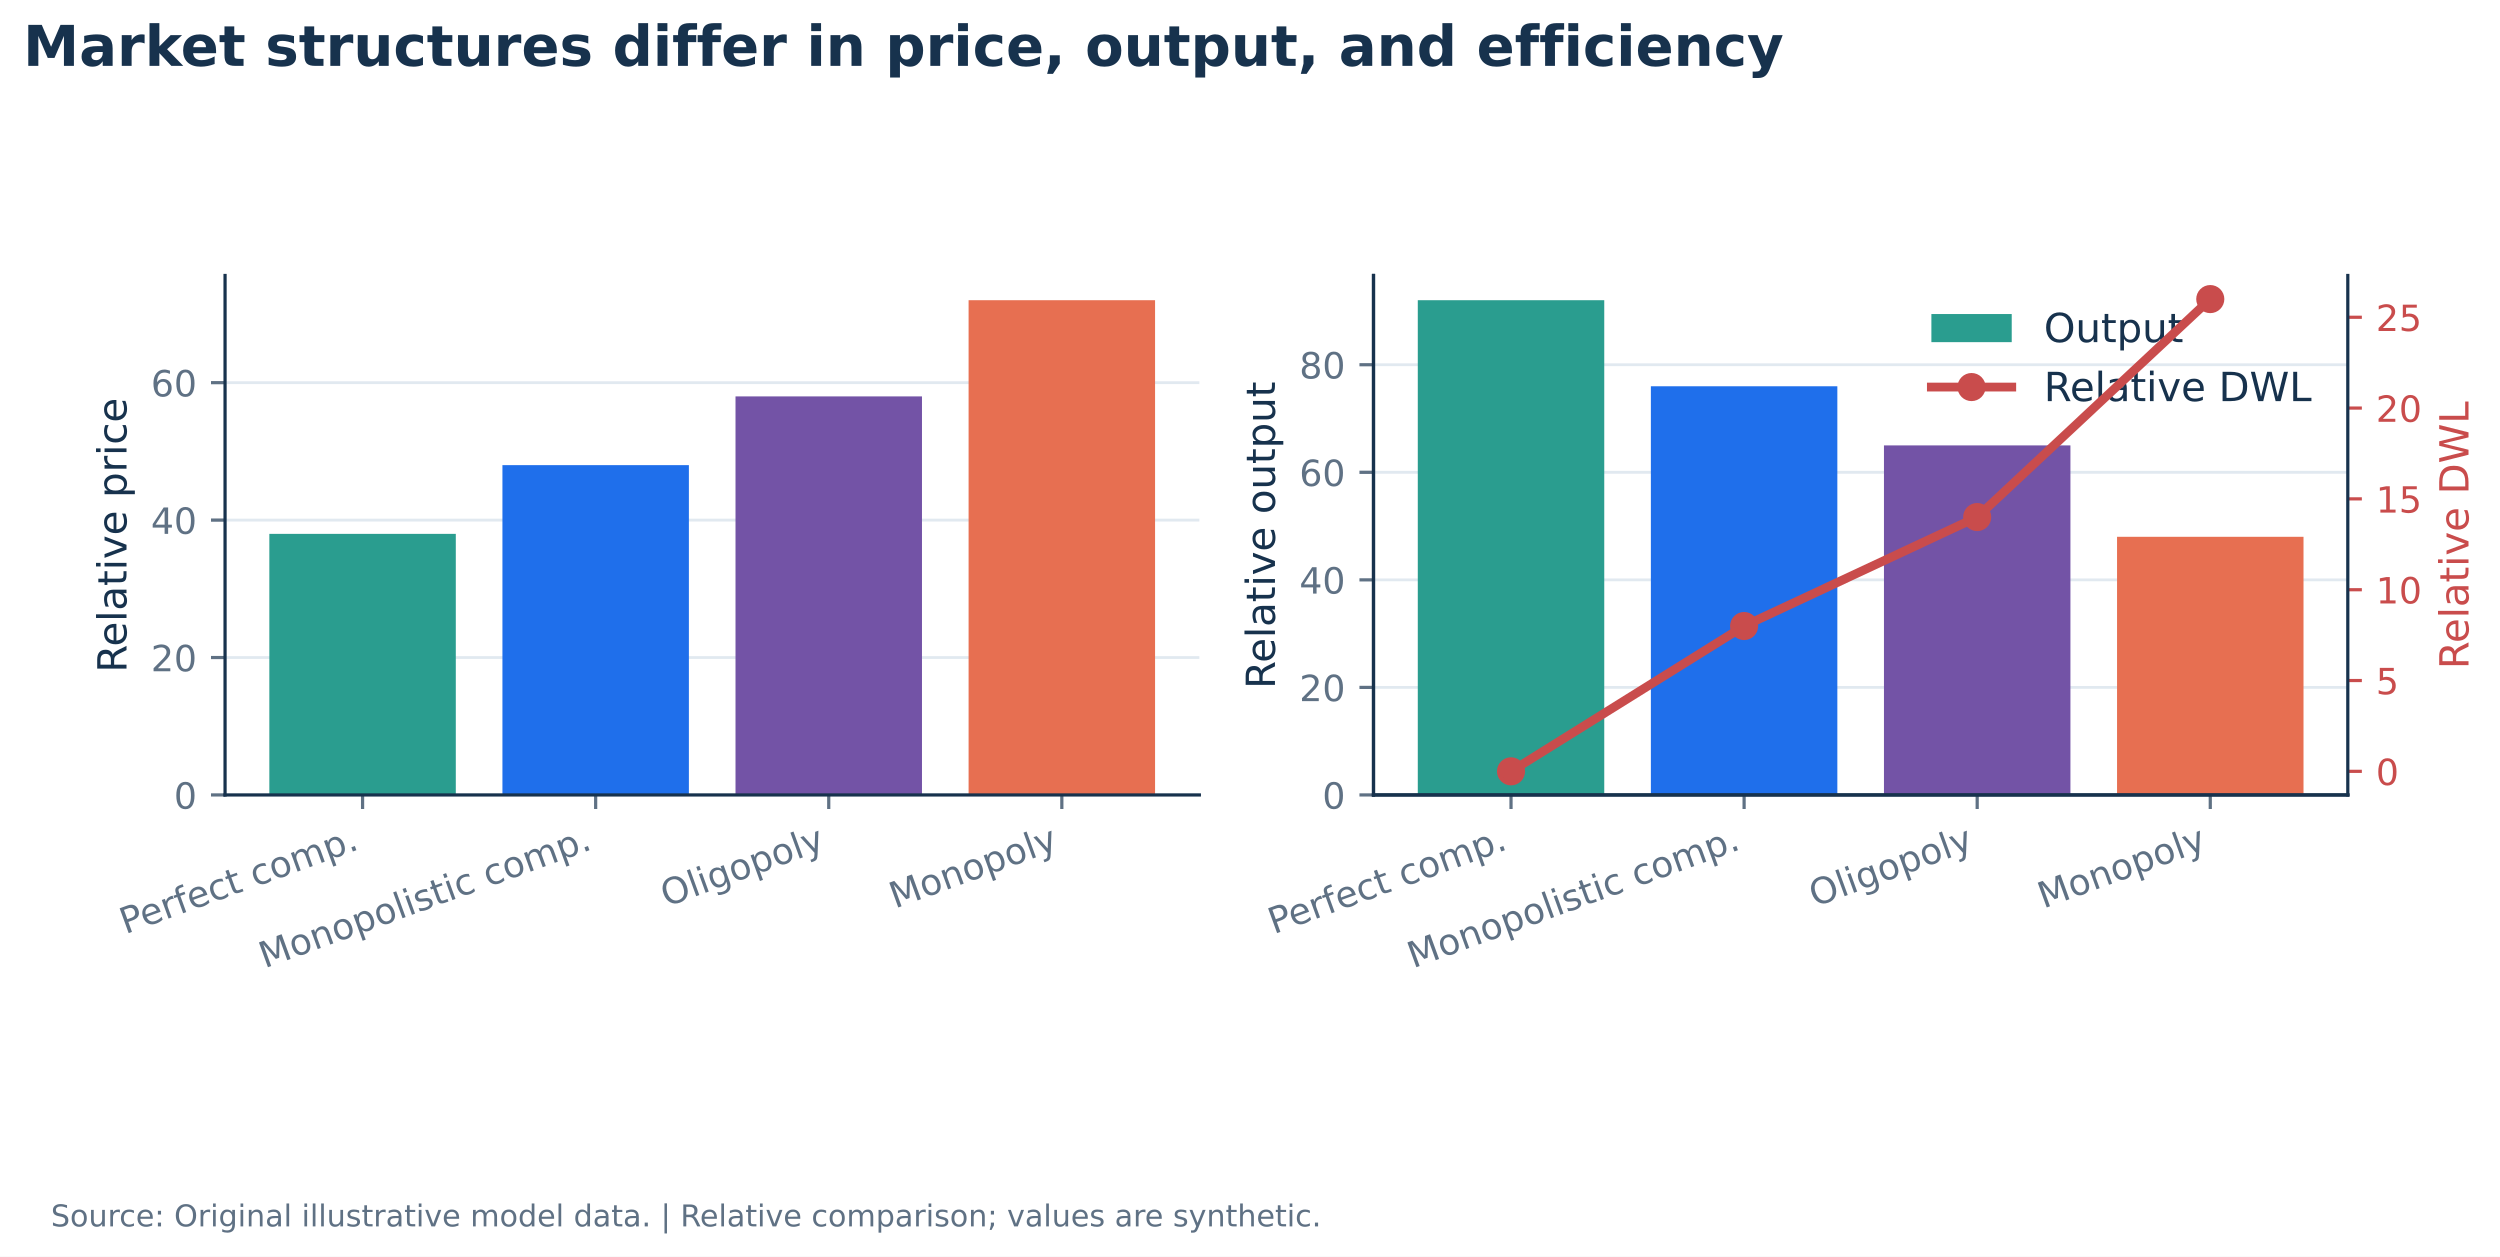
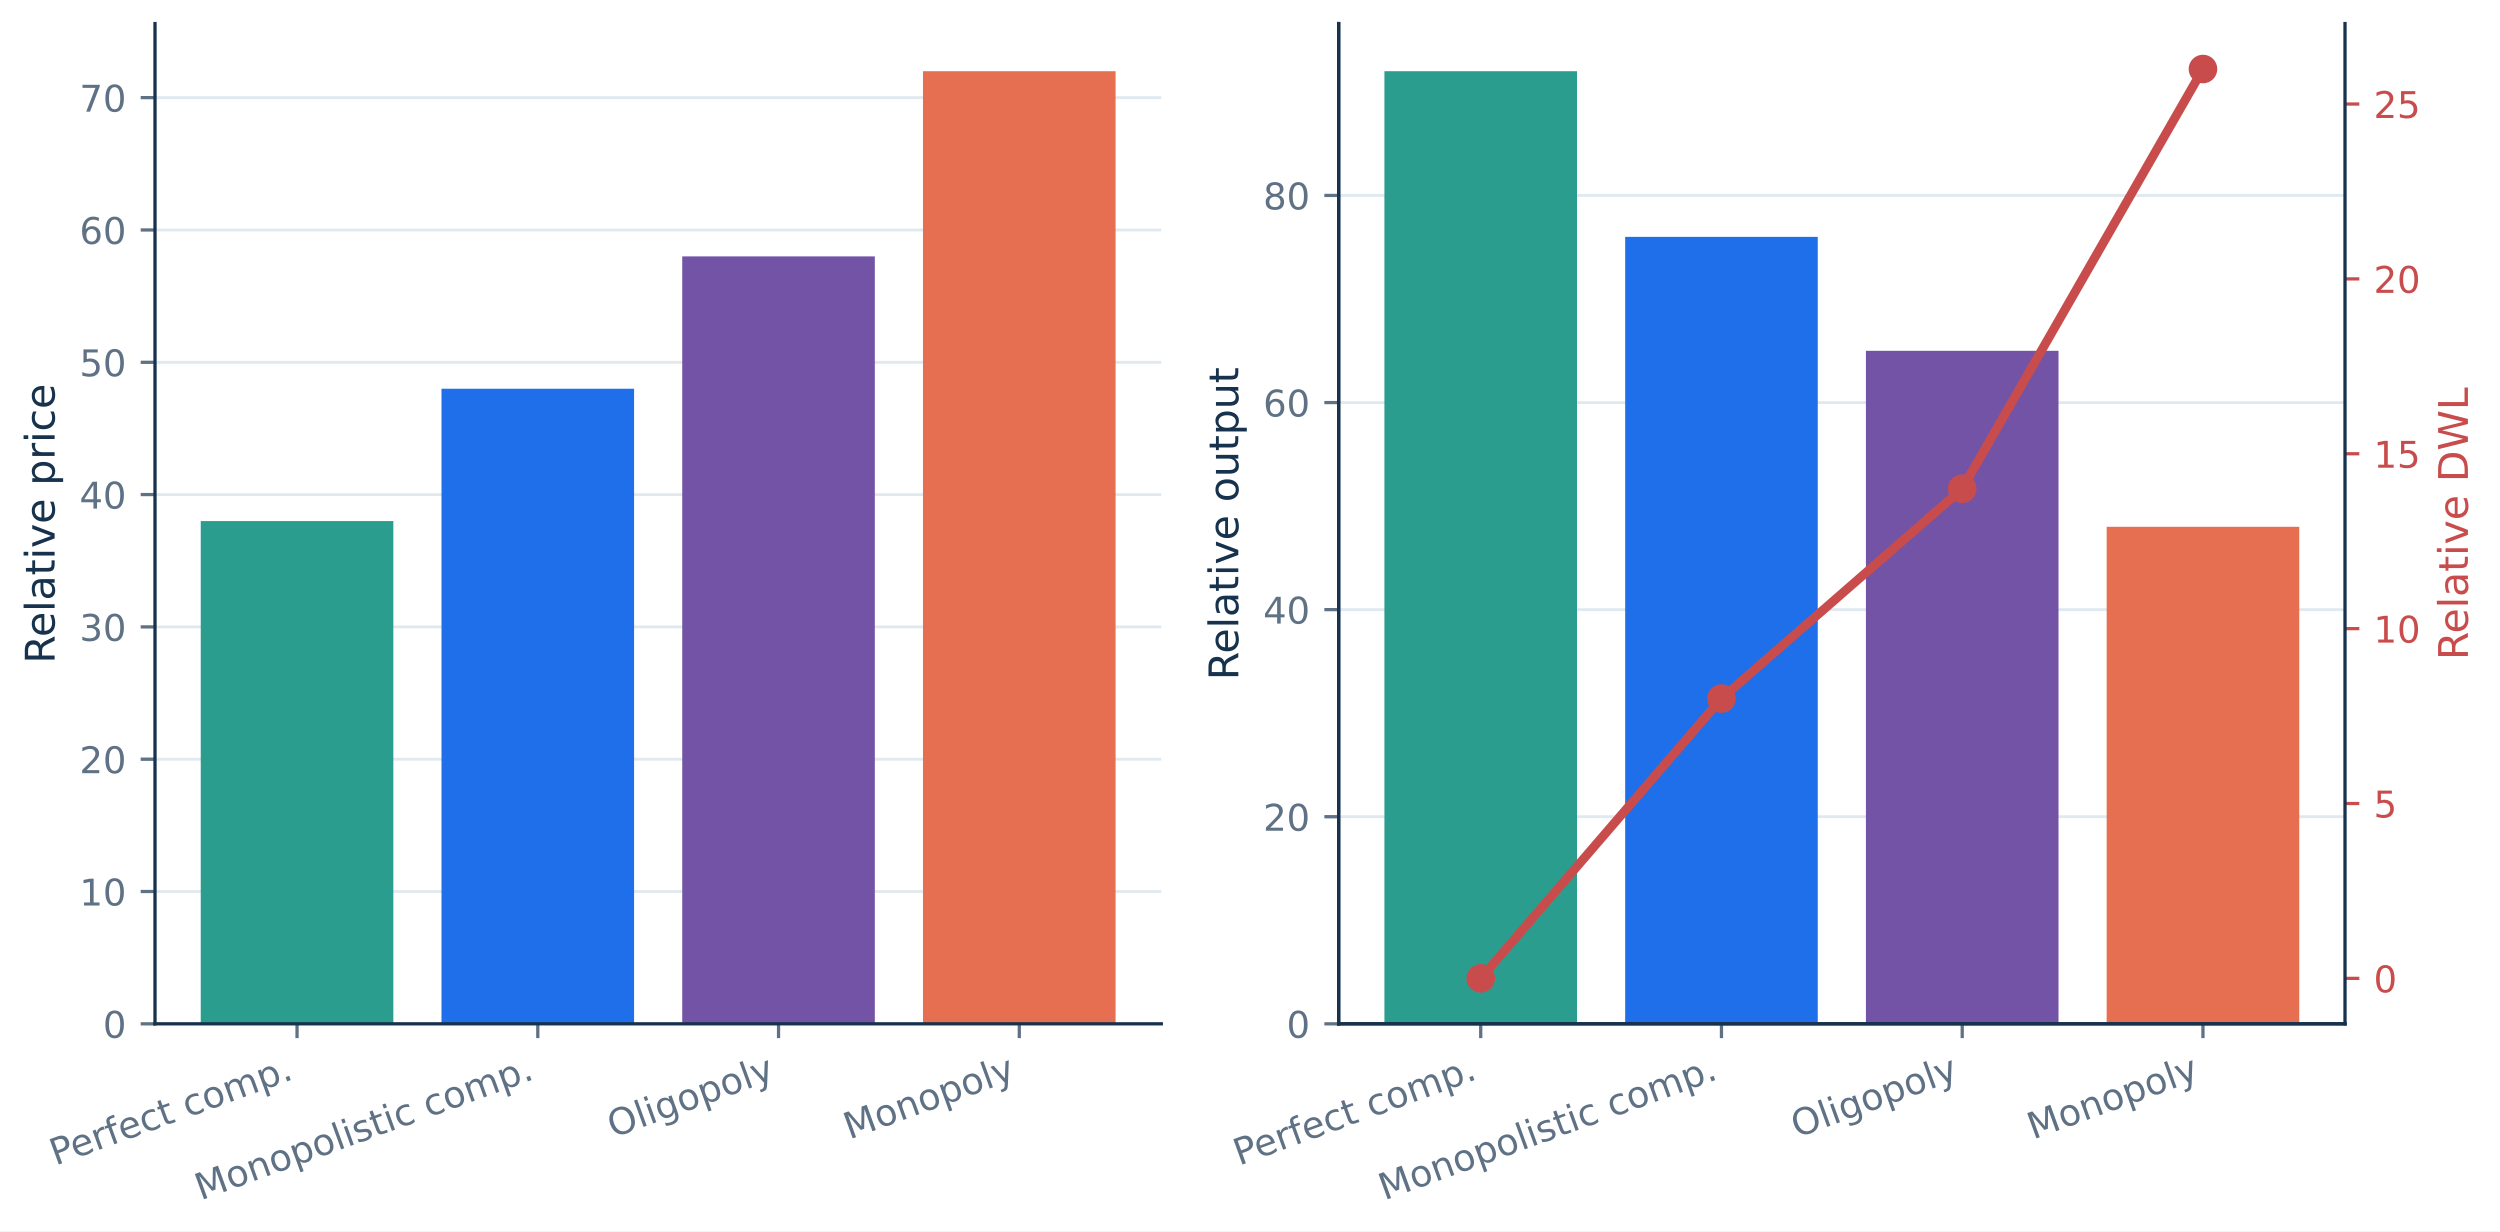
- <svg xmlns="http://www.w3.org/2000/svg" xmlns:xlink="http://www.w3.org/1999/xlink" width="622.376pt" height="312.84pt" viewBox="0 0 622.376 312.84" version="1.1">
+ <svg xmlns="http://www.w3.org/2000/svg" xmlns:xlink="http://www.w3.org/1999/xlink" width="611.151pt" height="300.994pt" viewBox="0 0 611.151 300.994" version="1.1">
  <defs>
    <style type="text/css">*{stroke-linejoin: round; stroke-linecap: butt}</style>
  </defs>
  <g id="figure_1">
    <g id="patch_1">
-       <path d="M 0 312.84 L 622.376 312.84 L 622.376 0 L 0 0 z " style="fill: #ffffff" />
+       <path d="M 0 300.994  L 611.151 300.994  L 611.151 0  L 0 0  z " style="fill: #ffffff" />
    </g>
    <g id="axes_1">
      <g id="patch_2">
-         <path d="M 56.027 197.904 L 298.579 197.904 L 298.579 68.58 L 56.027 68.58 z " style="fill: #ffffff" />
+         <path d="M 37.891 250.284  L 283.898 250.284  L 283.898 5.76  L 37.891 5.76  z " style="fill: #ffffff" />
      </g>
      <g id="matplotlib.axis_1">
        <g id="xtick_1">
          <g id="line2d_1">
            <defs>
-               <path id="m4a76c9dd70" d="M 0 0 L 0 3.5 " style="stroke: #5f7184; stroke-width: 0.8" />
+               <path id="mbf3c6f558d" d="M 0 0  L 0 3.5  " style="stroke: #5f7184; stroke-width: 0.8" />
            </defs>
            <g>
-               <use xlink:href="#m4a76c9dd70" x="90.263" y="197.904" style="fill: #5f7184; stroke: #5f7184; stroke-width: 0.8" />
+               <use xlink:href="#mbf3c6f558d" x="72.614" y="250.284" style="fill: #5f7184; stroke: #5f7184; stroke-width: 0.8" />
            </g>
          </g>
          <g id="text_1">
-             <text style="font-size: 9px; font-family: 'DejaVu Sans'; fill: #5f7184" transform="translate(31.19498 232.5963) rotate(-20)">Perfect comp.</text>
+             <text style="font-size: 9px; font-family: 'DejaVu Sans'; fill: #5f7184" transform="translate(13.54641 284.9763) rotate(-20)">Perfect comp.</text>
          </g>
        </g>
        <g id="xtick_2">
          <g id="line2d_2">
            <g>
-               <use xlink:href="#m4a76c9dd70" x="148.289" y="197.904" style="fill: #5f7184; stroke: #5f7184; stroke-width: 0.8" />
+               <use xlink:href="#mbf3c6f558d" x="131.468" y="250.284" style="fill: #5f7184; stroke: #5f7184; stroke-width: 0.8" />
            </g>
          </g>
          <g id="text_2">
-             <text style="font-size: 9px; font-family: 'DejaVu Sans'; fill: #5f7184" transform="translate(65.87176 241.095) rotate(-20)">Monopolistic comp.</text>
+             <text style="font-size: 9px; font-family: 'DejaVu Sans'; fill: #5f7184" transform="translate(49.04999 293.475) rotate(-20)">Monopolistic comp.</text>
          </g>
        </g>
        <g id="xtick_3">
          <g id="line2d_3">
            <g>
-               <use xlink:href="#m4a76c9dd70" x="206.316" y="197.904" style="fill: #5f7184; stroke: #5f7184; stroke-width: 0.8" />
+               <use xlink:href="#mbf3c6f558d" x="190.321" y="250.284" style="fill: #5f7184; stroke: #5f7184; stroke-width: 0.8" />
            </g>
          </g>
          <g id="text_3">
-             <text style="font-size: 9px; font-family: 'DejaVu Sans'; fill: #5f7184" transform="translate(165.8767 225.8162) rotate(-20)">Oligopoly</text>
+             <text style="font-size: 9px; font-family: 'DejaVu Sans'; fill: #5f7184" transform="translate(149.8817 278.1962) rotate(-20)">Oligopoly</text>
          </g>
        </g>
        <g id="xtick_4">
          <g id="line2d_4">
            <g>
-               <use xlink:href="#m4a76c9dd70" x="264.343" y="197.904" style="fill: #5f7184; stroke: #5f7184; stroke-width: 0.8" />
+               <use xlink:href="#mbf3c6f558d" x="249.175" y="250.284" style="fill: #5f7184; stroke: #5f7184; stroke-width: 0.8" />
            </g>
          </g>
          <g id="text_4">
-             <text style="font-size: 9px; font-family: 'DejaVu Sans'; fill: #5f7184" transform="translate(222.7973 226.2187) rotate(-20)">Monopoly</text>
+             <text style="font-size: 9px; font-family: 'DejaVu Sans'; fill: #5f7184" transform="translate(207.6292 278.5987) rotate(-20)">Monopoly</text>
          </g>
        </g>
      </g>
      <g id="matplotlib.axis_2">
        <g id="ytick_1">
          <g id="line2d_5">
-             <path d="M 56.027 197.904 L 298.579 197.904 " clip-path="url(#pce22ccbecb)" style="fill: none; stroke: #d9e3ec; stroke-opacity: 0.8; stroke-width: 0.7; stroke-linecap: square" />
+             <path d="M 37.891 250.284  L 283.898 250.284  " clip-path="url(#p025a5b84dc)" style="fill: none; stroke: #d9e3ec; stroke-opacity: 0.8; stroke-width: 0.7; stroke-linecap: square" />
          </g>
          <g id="line2d_6">
            <defs>
-               <path id="m95d025d83b" d="M 0 0 L -3.5 0 " style="stroke: #5f7184; stroke-width: 0.8" />
+               <path id="m57b9b42764" d="M 0 0  L -3.5 0  " style="stroke: #5f7184; stroke-width: 0.8" />
            </defs>
            <g>
-               <use xlink:href="#m95d025d83b" x="56.027" y="197.904" style="fill: #5f7184; stroke: #5f7184; stroke-width: 0.8" />
+               <use xlink:href="#m57b9b42764" x="37.891" y="250.284" style="fill: #5f7184; stroke: #5f7184; stroke-width: 0.8" />
            </g>
          </g>
          <g id="text_5">
-             <text style="font-size: 9px; font-family: 'DejaVu Sans'; text-anchor: end; fill: #5f7184" x="49.027" y="201.324" transform="rotate(-0 49.027 201.3236)">0</text>
+             <text style="font-size: 9px; font-family: 'DejaVu Sans'; text-anchor: end; fill: #5f7184" x="30.891" y="253.704" transform="rotate(-0 30.89062 253.7036)">0</text>
          </g>
        </g>
        <g id="ytick_2">
          <g id="line2d_7">
-             <path d="M 56.027 163.691 L 298.579 163.691 " clip-path="url(#pce22ccbecb)" style="fill: none; stroke: #d9e3ec; stroke-opacity: 0.8; stroke-width: 0.7; stroke-linecap: square" />
+             <path d="M 37.891 217.94  L 283.898 217.94  " clip-path="url(#p025a5b84dc)" style="fill: none; stroke: #d9e3ec; stroke-opacity: 0.8; stroke-width: 0.7; stroke-linecap: square" />
          </g>
          <g id="line2d_8">
            <g>
-               <use xlink:href="#m95d025d83b" x="56.027" y="163.691" style="fill: #5f7184; stroke: #5f7184; stroke-width: 0.8" />
+               <use xlink:href="#m57b9b42764" x="37.891" y="217.94" style="fill: #5f7184; stroke: #5f7184; stroke-width: 0.8" />
            </g>
          </g>
          <g id="text_6">
-             <text style="font-size: 9px; font-family: 'DejaVu Sans'; text-anchor: end; fill: #5f7184" x="49.027" y="167.111" transform="rotate(-0 49.027 167.1108)">20</text>
+             <text style="font-size: 9px; font-family: 'DejaVu Sans'; text-anchor: end; fill: #5f7184" x="30.891" y="221.359" transform="rotate(-0 30.89062 221.3591)">10</text>
          </g>
        </g>
        <g id="ytick_3">
          <g id="line2d_9">
-             <path d="M 56.027 129.479 L 298.579 129.479 " clip-path="url(#pce22ccbecb)" style="fill: none; stroke: #d9e3ec; stroke-opacity: 0.8; stroke-width: 0.7; stroke-linecap: square" />
+             <path d="M 37.891 185.595  L 283.898 185.595  " clip-path="url(#p025a5b84dc)" style="fill: none; stroke: #d9e3ec; stroke-opacity: 0.8; stroke-width: 0.7; stroke-linecap: square" />
          </g>
          <g id="line2d_10">
            <g>
-               <use xlink:href="#m95d025d83b" x="56.027" y="129.479" style="fill: #5f7184; stroke: #5f7184; stroke-width: 0.8" />
+               <use xlink:href="#m57b9b42764" x="37.891" y="185.595" style="fill: #5f7184; stroke: #5f7184; stroke-width: 0.8" />
            </g>
          </g>
          <g id="text_7">
-             <text style="font-size: 9px; font-family: 'DejaVu Sans'; text-anchor: end; fill: #5f7184" x="49.027" y="132.898" transform="rotate(-0 49.027 132.898)">40</text>
+             <text style="font-size: 9px; font-family: 'DejaVu Sans'; text-anchor: end; fill: #5f7184" x="30.891" y="189.015" transform="rotate(-0 30.89062 189.0146)">20</text>
          </g>
        </g>
        <g id="ytick_4">
          <g id="line2d_11">
-             <path d="M 56.027 95.266 L 298.579 95.266 " clip-path="url(#pce22ccbecb)" style="fill: none; stroke: #d9e3ec; stroke-opacity: 0.8; stroke-width: 0.7; stroke-linecap: square" />
+             <path d="M 37.891 153.251  L 283.898 153.251  " clip-path="url(#p025a5b84dc)" style="fill: none; stroke: #d9e3ec; stroke-opacity: 0.8; stroke-width: 0.7; stroke-linecap: square" />
          </g>
          <g id="line2d_12">
            <g>
-               <use xlink:href="#m95d025d83b" x="56.027" y="95.266" style="fill: #5f7184; stroke: #5f7184; stroke-width: 0.8" />
+               <use xlink:href="#m57b9b42764" x="37.891" y="153.251" style="fill: #5f7184; stroke: #5f7184; stroke-width: 0.8" />
            </g>
          </g>
          <g id="text_8">
-             <text style="font-size: 9px; font-family: 'DejaVu Sans'; text-anchor: end; fill: #5f7184" x="49.027" y="98.685" transform="rotate(-0 49.027 98.68525)">60</text>
-           </g>
-         </g>
-         <g id="text_9">
-           <text style="font-size: 10px; font-family: 'DejaVu Sans'; text-anchor: middle; fill: #17324d" x="31.495" y="133.242" transform="rotate(-90 31.49481 133.2421)">Relative price</text>
+             <text style="font-size: 9px; font-family: 'DejaVu Sans'; text-anchor: end; fill: #5f7184" x="30.891" y="156.67" transform="rotate(-0 30.89062 156.6701)">30</text>
+           </g>
+         </g>
+         <g id="ytick_5">
+           <g id="line2d_13">
+             <path d="M 37.891 120.906  L 283.898 120.906  " clip-path="url(#p025a5b84dc)" style="fill: none; stroke: #d9e3ec; stroke-opacity: 0.8; stroke-width: 0.7; stroke-linecap: square" />
+           </g>
+           <g id="line2d_14">
+             <g>
+               <use xlink:href="#m57b9b42764" x="37.891" y="120.906" style="fill: #5f7184; stroke: #5f7184; stroke-width: 0.8" />
+             </g>
+           </g>
+           <g id="text_9">
+             <text style="font-size: 9px; font-family: 'DejaVu Sans'; text-anchor: end; fill: #5f7184" x="30.891" y="124.326" transform="rotate(-0 30.89062 124.3256)">40</text>
+           </g>
+         </g>
+         <g id="ytick_6">
+           <g id="line2d_15">
+             <path d="M 37.891 88.562  L 283.898 88.562  " clip-path="url(#p025a5b84dc)" style="fill: none; stroke: #d9e3ec; stroke-opacity: 0.8; stroke-width: 0.7; stroke-linecap: square" />
+           </g>
+           <g id="line2d_16">
+             <g>
+               <use xlink:href="#m57b9b42764" x="37.891" y="88.562" style="fill: #5f7184; stroke: #5f7184; stroke-width: 0.8" />
+             </g>
+           </g>
+           <g id="text_10">
+             <text style="font-size: 9px; font-family: 'DejaVu Sans'; text-anchor: end; fill: #5f7184" x="30.891" y="91.981" transform="rotate(-0 30.89062 91.98116)">50</text>
+           </g>
+         </g>
+         <g id="ytick_7">
+           <g id="line2d_17">
+             <path d="M 37.891 56.217  L 283.898 56.217  " clip-path="url(#p025a5b84dc)" style="fill: none; stroke: #d9e3ec; stroke-opacity: 0.8; stroke-width: 0.7; stroke-linecap: square" />
+           </g>
+           <g id="line2d_18">
+             <g>
+               <use xlink:href="#m57b9b42764" x="37.891" y="56.217" style="fill: #5f7184; stroke: #5f7184; stroke-width: 0.8" />
+             </g>
+           </g>
+           <g id="text_11">
+             <text style="font-size: 9px; font-family: 'DejaVu Sans'; text-anchor: end; fill: #5f7184" x="30.891" y="59.637" transform="rotate(-0 30.89062 59.63668)">60</text>
+           </g>
+         </g>
+         <g id="ytick_8">
+           <g id="line2d_19">
+             <path d="M 37.891 23.873  L 283.898 23.873  " clip-path="url(#p025a5b84dc)" style="fill: none; stroke: #d9e3ec; stroke-opacity: 0.8; stroke-width: 0.7; stroke-linecap: square" />
+           </g>
+           <g id="line2d_20">
+             <g>
+               <use xlink:href="#m57b9b42764" x="37.891" y="23.873" style="fill: #5f7184; stroke: #5f7184; stroke-width: 0.8" />
+             </g>
+           </g>
+           <g id="text_12">
+             <text style="font-size: 9px; font-family: 'DejaVu Sans'; text-anchor: end; fill: #5f7184" x="30.891" y="27.292" transform="rotate(-0 30.89062 27.2922)">70</text>
+           </g>
+         </g>
+         <g id="text_13">
+           <text style="font-size: 10px; font-family: 'DejaVu Sans'; text-anchor: middle; fill: #17324d" x="13.358" y="128.022" transform="rotate(-90 13.35844 128.0221)">Relative price</text>
        </g>
      </g>
      <g id="patch_3">
-         <path d="M 67.052 197.904 L 113.473 197.904 L 113.473 132.9 L 67.052 132.9 z " clip-path="url(#pce22ccbecb)" style="fill: #2a9d8f" />
+         <path d="M 49.073 250.284  L 96.156 250.284  L 96.156 127.375  L 49.073 127.375  z " clip-path="url(#p025a5b84dc)" style="fill: #2a9d8f" />
      </g>
      <g id="patch_4">
-         <path d="M 125.079 197.904 L 171.5 197.904 L 171.5 115.794 L 125.079 115.794 z " clip-path="url(#pce22ccbecb)" style="fill: #1f6feb" />
+         <path d="M 107.926 250.284  L 155.009 250.284  L 155.009 95.031  L 107.926 95.031  z " clip-path="url(#p025a5b84dc)" style="fill: #1f6feb" />
      </g>
      <g id="patch_5">
-         <path d="M 183.105 197.904 L 229.527 197.904 L 229.527 98.687 L 183.105 98.687 z " clip-path="url(#pce22ccbecb)" style="fill: #7353a6" />
+         <path d="M 166.78 250.284  L 213.862 250.284  L 213.862 62.686  L 166.78 62.686  z " clip-path="url(#p025a5b84dc)" style="fill: #7353a6" />
      </g>
      <g id="patch_6">
-         <path d="M 241.132 197.904 L 287.553 197.904 L 287.553 74.738 L 241.132 74.738 z " clip-path="url(#pce22ccbecb)" style="fill: #e76f51" />
+         <path d="M 225.633 250.284  L 272.716 250.284  L 272.716 17.404  L 225.633 17.404  z " clip-path="url(#p025a5b84dc)" style="fill: #e76f51" />
      </g>
      <g id="patch_7">
-         <path d="M 56.027 197.904 L 56.027 68.58 " style="fill: none; stroke: #17324d; stroke-width: 0.8; stroke-linejoin: miter; stroke-linecap: square" />
+         <path d="M 37.891 250.284  L 37.891 5.76  " style="fill: none; stroke: #17324d; stroke-width: 0.8; stroke-linejoin: miter; stroke-linecap: square" />
      </g>
      <g id="patch_8">
-         <path d="M 56.027 197.904 L 298.579 197.904 " style="fill: none; stroke: #17324d; stroke-width: 0.8; stroke-linejoin: miter; stroke-linecap: square" />
+         <path d="M 37.891 250.284  L 283.898 250.284  " style="fill: none; stroke: #17324d; stroke-width: 0.8; stroke-linejoin: miter; stroke-linecap: square" />
      </g>
    </g>
    <g id="axes_2">
      <g id="patch_9">
-         <path d="M 341.933 197.904 L 584.485 197.904 L 584.485 68.58 L 341.933 68.58 z " style="fill: #ffffff" />
+         <path d="M 327.253 250.284  L 573.261 250.284  L 573.261 5.76  L 327.253 5.76  z " style="fill: #ffffff" />
      </g>
      <g id="matplotlib.axis_3">
        <g id="xtick_5">
-           <g id="line2d_13">
-             <g>
-               <use xlink:href="#m4a76c9dd70" x="376.169" y="197.904" style="fill: #5f7184; stroke: #5f7184; stroke-width: 0.8" />
-             </g>
-           </g>
-           <g id="text_10">
-             <text style="font-size: 9px; font-family: 'DejaVu Sans'; fill: #5f7184" transform="translate(317.1015 232.5963) rotate(-20)">Perfect comp.</text>
+           <g id="line2d_21">
+             <g>
+               <use xlink:href="#mbf3c6f558d" x="361.977" y="250.284" style="fill: #5f7184; stroke: #5f7184; stroke-width: 0.8" />
+             </g>
+           </g>
+           <g id="text_14">
+             <text style="font-size: 9px; font-family: 'DejaVu Sans'; fill: #5f7184" transform="translate(302.9089 284.9763) rotate(-20)">Perfect comp.</text>
          </g>
        </g>
        <g id="xtick_6">
-           <g id="line2d_14">
-             <g>
-               <use xlink:href="#m4a76c9dd70" x="434.196" y="197.904" style="fill: #5f7184; stroke: #5f7184; stroke-width: 0.8" />
-             </g>
-           </g>
-           <g id="text_11">
-             <text style="font-size: 9px; font-family: 'DejaVu Sans'; fill: #5f7184" transform="translate(351.7783 241.095) rotate(-20)">Monopolistic comp.</text>
+           <g id="line2d_22">
+             <g>
+               <use xlink:href="#mbf3c6f558d" x="420.83" y="250.284" style="fill: #5f7184; stroke: #5f7184; stroke-width: 0.8" />
+             </g>
+           </g>
+           <g id="text_15">
+             <text style="font-size: 9px; font-family: 'DejaVu Sans'; fill: #5f7184" transform="translate(338.4125 293.475) rotate(-20)">Monopolistic comp.</text>
          </g>
        </g>
        <g id="xtick_7">
-           <g id="line2d_15">
-             <g>
-               <use xlink:href="#m4a76c9dd70" x="492.223" y="197.904" style="fill: #5f7184; stroke: #5f7184; stroke-width: 0.8" />
-             </g>
-           </g>
-           <g id="text_12">
-             <text style="font-size: 9px; font-family: 'DejaVu Sans'; fill: #5f7184" transform="translate(451.7832 225.8162) rotate(-20)">Oligopoly</text>
+           <g id="line2d_23">
+             <g>
+               <use xlink:href="#mbf3c6f558d" x="479.684" y="250.284" style="fill: #5f7184; stroke: #5f7184; stroke-width: 0.8" />
+             </g>
+           </g>
+           <g id="text_16">
+             <text style="font-size: 9px; font-family: 'DejaVu Sans'; fill: #5f7184" transform="translate(439.2442 278.1962) rotate(-20)">Oligopoly</text>
          </g>
        </g>
        <g id="xtick_8">
-           <g id="line2d_16">
-             <g>
-               <use xlink:href="#m4a76c9dd70" x="550.249" y="197.904" style="fill: #5f7184; stroke: #5f7184; stroke-width: 0.8" />
-             </g>
-           </g>
-           <g id="text_13">
-             <text style="font-size: 9px; font-family: 'DejaVu Sans'; fill: #5f7184" transform="translate(508.7038 226.2187) rotate(-20)">Monopoly</text>
+           <g id="line2d_24">
+             <g>
+               <use xlink:href="#mbf3c6f558d" x="538.537" y="250.284" style="fill: #5f7184; stroke: #5f7184; stroke-width: 0.8" />
+             </g>
+           </g>
+           <g id="text_17">
+             <text style="font-size: 9px; font-family: 'DejaVu Sans'; fill: #5f7184" transform="translate(496.9917 278.5987) rotate(-20)">Monopoly</text>
          </g>
        </g>
      </g>
      <g id="matplotlib.axis_4">
-         <g id="ytick_5">
-           <g id="line2d_17">
-             <path d="M 341.933 197.904 L 584.485 197.904 " clip-path="url(#p425c6338fa)" style="fill: none; stroke: #d9e3ec; stroke-opacity: 0.8; stroke-width: 0.7; stroke-linecap: square" />
-           </g>
-           <g id="line2d_18">
-             <g>
-               <use xlink:href="#m95d025d83b" x="341.933" y="197.904" style="fill: #5f7184; stroke: #5f7184; stroke-width: 0.8" />
-             </g>
-           </g>
-           <g id="text_14">
-             <text style="font-size: 9px; font-family: 'DejaVu Sans'; text-anchor: end; fill: #5f7184" x="334.933" y="201.324" transform="rotate(-0 334.9335 201.3236)">0</text>
-           </g>
-         </g>
-         <g id="ytick_6">
-           <g id="line2d_19">
-             <path d="M 341.933 171.129 L 584.485 171.129 " clip-path="url(#p425c6338fa)" style="fill: none; stroke: #d9e3ec; stroke-opacity: 0.8; stroke-width: 0.7; stroke-linecap: square" />
-           </g>
-           <g id="line2d_20">
-             <g>
-               <use xlink:href="#m95d025d83b" x="341.933" y="171.129" style="fill: #5f7184; stroke: #5f7184; stroke-width: 0.8" />
-             </g>
-           </g>
-           <g id="text_15">
-             <text style="font-size: 9px; font-family: 'DejaVu Sans'; text-anchor: end; fill: #5f7184" x="334.933" y="174.548" transform="rotate(-0 334.9335 174.5483)">20</text>
-           </g>
-         </g>
-         <g id="ytick_7">
-           <g id="line2d_21">
-             <path d="M 341.933 144.354 L 584.485 144.354 " clip-path="url(#p425c6338fa)" style="fill: none; stroke: #d9e3ec; stroke-opacity: 0.8; stroke-width: 0.7; stroke-linecap: square" />
-           </g>
-           <g id="line2d_22">
-             <g>
-               <use xlink:href="#m95d025d83b" x="341.933" y="144.354" style="fill: #5f7184; stroke: #5f7184; stroke-width: 0.8" />
-             </g>
-           </g>
-           <g id="text_16">
-             <text style="font-size: 9px; font-family: 'DejaVu Sans'; text-anchor: end; fill: #5f7184" x="334.933" y="147.773" transform="rotate(-0 334.9335 147.7731)">40</text>
-           </g>
-         </g>
-         <g id="ytick_8">
-           <g id="line2d_23">
-             <path d="M 341.933 117.579 L 584.485 117.579 " clip-path="url(#p425c6338fa)" style="fill: none; stroke: #d9e3ec; stroke-opacity: 0.8; stroke-width: 0.7; stroke-linecap: square" />
-           </g>
-           <g id="line2d_24">
-             <g>
-               <use xlink:href="#m95d025d83b" x="341.933" y="117.579" style="fill: #5f7184; stroke: #5f7184; stroke-width: 0.8" />
-             </g>
-           </g>
-           <g id="text_17">
-             <text style="font-size: 9px; font-family: 'DejaVu Sans'; text-anchor: end; fill: #5f7184" x="334.933" y="120.998" transform="rotate(-0 334.9335 120.9979)">60</text>
-           </g>
-         </g>
        <g id="ytick_9">
          <g id="line2d_25">
-             <path d="M 341.933 90.803 L 584.485 90.803 " clip-path="url(#p425c6338fa)" style="fill: none; stroke: #d9e3ec; stroke-opacity: 0.8; stroke-width: 0.7; stroke-linecap: square" />
+             <path d="M 327.253 250.284  L 573.261 250.284  " clip-path="url(#p9c9949c5f4)" style="fill: none; stroke: #d9e3ec; stroke-opacity: 0.8; stroke-width: 0.7; stroke-linecap: square" />
          </g>
          <g id="line2d_26">
            <g>
-               <use xlink:href="#m95d025d83b" x="341.933" y="90.803" style="fill: #5f7184; stroke: #5f7184; stroke-width: 0.8" />
+               <use xlink:href="#m57b9b42764" x="327.253" y="250.284" style="fill: #5f7184; stroke: #5f7184; stroke-width: 0.8" />
            </g>
          </g>
          <g id="text_18">
-             <text style="font-size: 9px; font-family: 'DejaVu Sans'; text-anchor: end; fill: #5f7184" x="334.933" y="94.223" transform="rotate(-0 334.9335 94.22272)">80</text>
-           </g>
-         </g>
-         <g id="text_19">
-           <text style="font-size: 10px; font-family: 'DejaVu Sans'; text-anchor: middle; fill: #17324d" x="317.401" y="133.242" transform="rotate(-90 317.4013 133.2421)">Relative output</text>
+             <text style="font-size: 9px; font-family: 'DejaVu Sans'; text-anchor: end; fill: #5f7184" x="320.253" y="253.704" transform="rotate(-0 320.2531 253.7036)">0</text>
+           </g>
+         </g>
+         <g id="ytick_10">
+           <g id="line2d_27">
+             <path d="M 327.253 199.658  L 573.261 199.658  " clip-path="url(#p9c9949c5f4)" style="fill: none; stroke: #d9e3ec; stroke-opacity: 0.8; stroke-width: 0.7; stroke-linecap: square" />
+           </g>
+           <g id="line2d_28">
+             <g>
+               <use xlink:href="#m57b9b42764" x="327.253" y="199.658" style="fill: #5f7184; stroke: #5f7184; stroke-width: 0.8" />
+             </g>
+           </g>
+           <g id="text_19">
+             <text style="font-size: 9px; font-family: 'DejaVu Sans'; text-anchor: end; fill: #5f7184" x="320.253" y="203.077" transform="rotate(-0 320.2531 203.0774)">20</text>
+           </g>
+         </g>
+         <g id="ytick_11">
+           <g id="line2d_29">
+             <path d="M 327.253 149.032  L 573.261 149.032  " clip-path="url(#p9c9949c5f4)" style="fill: none; stroke: #d9e3ec; stroke-opacity: 0.8; stroke-width: 0.7; stroke-linecap: square" />
+           </g>
+           <g id="line2d_30">
+             <g>
+               <use xlink:href="#m57b9b42764" x="327.253" y="149.032" style="fill: #5f7184; stroke: #5f7184; stroke-width: 0.8" />
+             </g>
+           </g>
+           <g id="text_20">
+             <text style="font-size: 9px; font-family: 'DejaVu Sans'; text-anchor: end; fill: #5f7184" x="320.253" y="152.451" transform="rotate(-0 320.2531 152.4513)">40</text>
+           </g>
+         </g>
+         <g id="ytick_12">
+           <g id="line2d_31">
+             <path d="M 327.253 98.406  L 573.261 98.406  " clip-path="url(#p9c9949c5f4)" style="fill: none; stroke: #d9e3ec; stroke-opacity: 0.8; stroke-width: 0.7; stroke-linecap: square" />
+           </g>
+           <g id="line2d_32">
+             <g>
+               <use xlink:href="#m57b9b42764" x="327.253" y="98.406" style="fill: #5f7184; stroke: #5f7184; stroke-width: 0.8" />
+             </g>
+           </g>
+           <g id="text_21">
+             <text style="font-size: 9px; font-family: 'DejaVu Sans'; text-anchor: end; fill: #5f7184" x="320.253" y="101.825" transform="rotate(-0 320.2531 101.8251)">60</text>
+           </g>
+         </g>
+         <g id="ytick_13">
+           <g id="line2d_33">
+             <path d="M 327.253 47.78  L 573.261 47.78  " clip-path="url(#p9c9949c5f4)" style="fill: none; stroke: #d9e3ec; stroke-opacity: 0.8; stroke-width: 0.7; stroke-linecap: square" />
+           </g>
+           <g id="line2d_34">
+             <g>
+               <use xlink:href="#m57b9b42764" x="327.253" y="47.78" style="fill: #5f7184; stroke: #5f7184; stroke-width: 0.8" />
+             </g>
+           </g>
+           <g id="text_22">
+             <text style="font-size: 9px; font-family: 'DejaVu Sans'; text-anchor: end; fill: #5f7184" x="320.253" y="51.199" transform="rotate(-0 320.2531 51.19899)">80</text>
+           </g>
+         </g>
+         <g id="text_23">
+           <text style="font-size: 10px; font-family: 'DejaVu Sans'; text-anchor: middle; fill: #17324d" x="302.721" y="128.022" transform="rotate(-90 302.7209 128.0221)">Relative output</text>
        </g>
      </g>
      <g id="patch_10">
-         <path d="M 352.959 197.904 L 399.38 197.904 L 399.38 74.738 L 352.959 74.738 z " clip-path="url(#p425c6338fa)" style="fill: #2a9d8f" />
+         <path d="M 338.435 250.284  L 385.518 250.284  L 385.518 17.404  L 338.435 17.404  z " clip-path="url(#p9c9949c5f4)" style="fill: #2a9d8f" />
      </g>
      <g id="patch_11">
-         <path d="M 410.985 197.904 L 457.407 197.904 L 457.407 96.158 L 410.985 96.158 z " clip-path="url(#p425c6338fa)" style="fill: #1f6feb" />
+         <path d="M 397.289 250.284  L 444.372 250.284  L 444.372 57.905  L 397.289 57.905  z " clip-path="url(#p9c9949c5f4)" style="fill: #1f6feb" />
      </g>
      <g id="patch_12">
-         <path d="M 469.012 197.904 L 515.433 197.904 L 515.433 110.885 L 469.012 110.885 z " clip-path="url(#p425c6338fa)" style="fill: #7353a6" />
+         <path d="M 456.142 250.284  L 503.225 250.284  L 503.225 85.749  L 456.142 85.749  z " clip-path="url(#p9c9949c5f4)" style="fill: #7353a6" />
      </g>
      <g id="patch_13">
-         <path d="M 527.039 197.904 L 573.46 197.904 L 573.46 133.644 L 527.039 133.644 z " clip-path="url(#p425c6338fa)" style="fill: #e76f51" />
+         <path d="M 514.996 250.284  L 562.078 250.284  L 562.078 128.782  L 514.996 128.782  z " clip-path="url(#p9c9949c5f4)" style="fill: #e76f51" />
      </g>
      <g id="patch_14">
-         <path d="M 341.933 197.904 L 341.933 68.58 " style="fill: none; stroke: #17324d; stroke-width: 0.8; stroke-linejoin: miter; stroke-linecap: square" />
+         <path d="M 327.253 250.284  L 327.253 5.76  " style="fill: none; stroke: #17324d; stroke-width: 0.8; stroke-linejoin: miter; stroke-linecap: square" />
      </g>
      <g id="patch_15">
-         <path d="M 341.933 197.904 L 584.485 197.904 " style="fill: none; stroke: #17324d; stroke-width: 0.8; stroke-linejoin: miter; stroke-linecap: square" />
-       </g>
-       <g id="legend_1">
-         <g id="patch_16">
-           <path d="M 480.819 85.178 L 500.819 85.178 L 500.819 78.178 L 480.819 78.178 z " style="fill: #2a9d8f" />
-         </g>
-         <g id="text_20">
-           <text style="font-size: 10px; font-family: 'DejaVu Sans'; text-anchor: start; fill: #17324d" x="508.819" y="85.178" transform="rotate(-0 508.8194 85.17844)">Output</text>
-         </g>
-         <g id="line2d_27">
-           <path d="M 480.819 96.357 L 490.819 96.357 L 500.819 96.357 " style="fill: none; stroke: #c94c4c; stroke-width: 2.2; stroke-linecap: square" />
-           <defs>
-             <path id="mca16df05ae" d="M 0 3 C 0.796 3 1.559 2.684 2.121 2.121 C 2.684 1.559 3 0.796 3 0 C 3 -0.796 2.684 -1.559 2.121 -2.121 C 1.559 -2.684 0.796 -3 0 -3 C -0.796 -3 -1.559 -2.684 -2.121 -2.121 C -2.684 -1.559 -3 -0.796 -3 0 C -3 0.796 -2.684 1.559 -2.121 2.121 C -1.559 2.684 -0.796 3 0 3 z " style="stroke: #c94c4c" />
-           </defs>
-           <g>
-             <use xlink:href="#mca16df05ae" x="490.819" y="96.357" style="fill: #c94c4c; stroke: #c94c4c" />
-           </g>
-         </g>
-         <g id="text_21">
-           <text style="font-size: 10px; font-family: 'DejaVu Sans'; text-anchor: start; fill: #17324d" x="508.819" y="99.857" transform="rotate(-0 508.8194 99.85656)">Relative DWL</text>
-         </g>
+         <path d="M 327.253 250.284  L 573.261 250.284  " style="fill: none; stroke: #17324d; stroke-width: 0.8; stroke-linejoin: miter; stroke-linecap: square" />
      </g>
    </g>
    <g id="axes_3">
      <g id="matplotlib.axis_5">
-         <g id="ytick_10">
-           <g id="line2d_28">
+         <g id="ytick_14">
+           <g id="line2d_35">
            <defs>
-               <path id="m0a090a3399" d="M 0 0 L 3.5 0 " style="stroke: #c94c4c; stroke-width: 0.8" />
+               <path id="mbc293d0dc9" d="M 0 0  L 3.5 0  " style="stroke: #c94c4c; stroke-width: 0.8" />
            </defs>
            <g>
-               <use xlink:href="#m0a090a3399" x="584.485" y="192.026" style="fill: #c94c4c; stroke: #c94c4c; stroke-width: 0.8" />
-             </g>
-           </g>
-           <g id="text_22">
-             <text style="font-size: 9px; font-family: 'DejaVu Sans'; text-anchor: start; fill: #c94c4c" x="591.485" y="195.445" transform="rotate(-0 591.485 195.4452)">0</text>
-           </g>
-         </g>
-         <g id="ytick_11">
-           <g id="line2d_29">
-             <g>
-               <use xlink:href="#m0a090a3399" x="584.485" y="169.417" style="fill: #c94c4c; stroke: #c94c4c; stroke-width: 0.8" />
-             </g>
-           </g>
-           <g id="text_23">
-             <text style="font-size: 9px; font-family: 'DejaVu Sans'; text-anchor: start; fill: #c94c4c" x="591.485" y="172.836" transform="rotate(-0 591.485 172.836)">5</text>
-           </g>
-         </g>
-         <g id="ytick_12">
-           <g id="line2d_30">
-             <g>
-               <use xlink:href="#m0a090a3399" x="584.485" y="146.808" style="fill: #c94c4c; stroke: #c94c4c; stroke-width: 0.8" />
+               <use xlink:href="#mbc293d0dc9" x="573.261" y="239.17" style="fill: #c94c4c; stroke: #c94c4c; stroke-width: 0.8" />
            </g>
          </g>
          <g id="text_24">
-             <text style="font-size: 9px; font-family: 'DejaVu Sans'; text-anchor: start; fill: #c94c4c" x="591.485" y="150.227" transform="rotate(-0 591.485 150.2269)">10</text>
-           </g>
-         </g>
-         <g id="ytick_13">
-           <g id="line2d_31">
-             <g>
-               <use xlink:href="#m0a090a3399" x="584.485" y="124.198" style="fill: #c94c4c; stroke: #c94c4c; stroke-width: 0.8" />
+             <text style="font-size: 9px; font-family: 'DejaVu Sans'; text-anchor: start; fill: #c94c4c" x="580.261" y="242.589" transform="rotate(-0 580.2606 242.5888)">0</text>
+           </g>
+         </g>
+         <g id="ytick_15">
+           <g id="line2d_36">
+             <g>
+               <use xlink:href="#mbc293d0dc9" x="573.261" y="196.421" style="fill: #c94c4c; stroke: #c94c4c; stroke-width: 0.8" />
            </g>
          </g>
          <g id="text_25">
-             <text style="font-size: 9px; font-family: 'DejaVu Sans'; text-anchor: start; fill: #c94c4c" x="591.485" y="127.618" transform="rotate(-0 591.485 127.6178)">15</text>
-           </g>
-         </g>
-         <g id="ytick_14">
-           <g id="line2d_32">
-             <g>
-               <use xlink:href="#m0a090a3399" x="584.485" y="101.589" style="fill: #c94c4c; stroke: #c94c4c; stroke-width: 0.8" />
+             <text style="font-size: 9px; font-family: 'DejaVu Sans'; text-anchor: start; fill: #c94c4c" x="580.261" y="199.84" transform="rotate(-0 580.2606 199.8398)">5</text>
+           </g>
+         </g>
+         <g id="ytick_16">
+           <g id="line2d_37">
+             <g>
+               <use xlink:href="#mbc293d0dc9" x="573.261" y="153.672" style="fill: #c94c4c; stroke: #c94c4c; stroke-width: 0.8" />
            </g>
          </g>
          <g id="text_26">
-             <text style="font-size: 9px; font-family: 'DejaVu Sans'; text-anchor: start; fill: #c94c4c" x="591.485" y="105.009" transform="rotate(-0 591.485 105.0086)">20</text>
-           </g>
-         </g>
-         <g id="ytick_15">
-           <g id="line2d_33">
-             <g>
-               <use xlink:href="#m0a090a3399" x="584.485" y="78.98" style="fill: #c94c4c; stroke: #c94c4c; stroke-width: 0.8" />
+             <text style="font-size: 9px; font-family: 'DejaVu Sans'; text-anchor: start; fill: #c94c4c" x="580.261" y="157.091" transform="rotate(-0 580.2606 157.0908)">10</text>
+           </g>
+         </g>
+         <g id="ytick_17">
+           <g id="line2d_38">
+             <g>
+               <use xlink:href="#mbc293d0dc9" x="573.261" y="110.923" style="fill: #c94c4c; stroke: #c94c4c; stroke-width: 0.8" />
            </g>
          </g>
          <g id="text_27">
-             <text style="font-size: 9px; font-family: 'DejaVu Sans'; text-anchor: start; fill: #c94c4c" x="591.485" y="82.4" transform="rotate(-0 591.485 82.3995)">25</text>
-           </g>
-         </g>
-         <g id="text_28">
-           <text style="font-size: 10px; font-family: 'DejaVu Sans'; text-anchor: middle; fill: #c94c4c" x="614.536" y="133.242" transform="rotate(-90 614.5359 133.2421)">Relative DWL</text>
-         </g>
-       </g>
-       <g id="line2d_34">
-         <path d="M 376.169 192.026 L 434.196 155.851 L 492.223 128.72 L 550.249 74.458 " clip-path="url(#p425c6338fa)" style="fill: none; stroke: #c94c4c; stroke-width: 2.2; stroke-linecap: square" />
-         <g clip-path="url(#p425c6338fa)">
-           <use xlink:href="#mca16df05ae" x="376.169" y="192.026" style="fill: #c94c4c; stroke: #c94c4c" />
-           <use xlink:href="#mca16df05ae" x="434.196" y="155.851" style="fill: #c94c4c; stroke: #c94c4c" />
-           <use xlink:href="#mca16df05ae" x="492.223" y="128.72" style="fill: #c94c4c; stroke: #c94c4c" />
-           <use xlink:href="#mca16df05ae" x="550.249" y="74.458" style="fill: #c94c4c; stroke: #c94c4c" />
-         </g>
+             <text style="font-size: 9px; font-family: 'DejaVu Sans'; text-anchor: start; fill: #c94c4c" x="580.261" y="114.342" transform="rotate(-0 580.2606 114.3418)">15</text>
+           </g>
+         </g>
+         <g id="ytick_18">
+           <g id="line2d_39">
+             <g>
+               <use xlink:href="#mbc293d0dc9" x="573.261" y="68.174" style="fill: #c94c4c; stroke: #c94c4c; stroke-width: 0.8" />
+             </g>
+           </g>
+           <g id="text_28">
+             <text style="font-size: 9px; font-family: 'DejaVu Sans'; text-anchor: start; fill: #c94c4c" x="580.261" y="71.593" transform="rotate(-0 580.2606 71.59283)">20</text>
+           </g>
+         </g>
+         <g id="ytick_19">
+           <g id="line2d_40">
+             <g>
+               <use xlink:href="#mbc293d0dc9" x="573.261" y="25.425" style="fill: #c94c4c; stroke: #c94c4c; stroke-width: 0.8" />
+             </g>
+           </g>
+           <g id="text_29">
+             <text style="font-size: 9px; font-family: 'DejaVu Sans'; text-anchor: start; fill: #c94c4c" x="580.261" y="28.844" transform="rotate(-0 580.2606 28.84383)">25</text>
+           </g>
+         </g>
+         <g id="text_30">
+           <text style="font-size: 10px; font-family: 'DejaVu Sans'; text-anchor: middle; fill: #c94c4c" x="603.312" y="128.022" transform="rotate(-90 603.3116 128.0221)">Relative DWL</text>
+         </g>
+       </g>
+       <g id="line2d_41">
+         <path d="M 361.977 239.17  L 420.83 170.771  L 479.684 119.472  L 538.537 16.875  " clip-path="url(#p9c9949c5f4)" style="fill: none; stroke: #c94c4c; stroke-width: 2.2; stroke-linecap: square" />
+         <defs>
+           <path id="m397339c4e6" d="M 0 3  C 0.796 3 1.559 2.684 2.121 2.121  C 2.684 1.559 3 0.796 3 0  C 3 -0.796 2.684 -1.559 2.121 -2.121  C 1.559 -2.684 0.796 -3 0 -3  C -0.796 -3 -1.559 -2.684 -2.121 -2.121  C -2.684 -1.559 -3 -0.796 -3 0  C -3 0.796 -2.684 1.559 -2.121 2.121  C -1.559 2.684 -0.796 3 0 3  z " style="stroke: #c94c4c" />
+         </defs>
+         <g clip-path="url(#p9c9949c5f4)">
+           <use xlink:href="#m397339c4e6" x="361.977" y="239.17" style="fill: #c94c4c; stroke: #c94c4c" />
+           <use xlink:href="#m397339c4e6" x="420.83" y="170.771" style="fill: #c94c4c; stroke: #c94c4c" />
+           <use xlink:href="#m397339c4e6" x="479.684" y="119.472" style="fill: #c94c4c; stroke: #c94c4c" />
+           <use xlink:href="#m397339c4e6" x="538.537" y="16.875" style="fill: #c94c4c; stroke: #c94c4c" />
+         </g>
+       </g>
+       <g id="patch_16">
+         <path d="M 327.253 250.284  L 327.253 5.76  " style="fill: none; stroke: #17324d; stroke-width: 0.8; stroke-linejoin: miter; stroke-linecap: square" />
      </g>
      <g id="patch_17">
-         <path d="M 341.933 197.904 L 341.933 68.58 " style="fill: none; stroke: #17324d; stroke-width: 0.8; stroke-linejoin: miter; stroke-linecap: square" />
+         <path d="M 573.261 250.284  L 573.261 5.76  " style="fill: none; stroke: #17324d; stroke-width: 0.8; stroke-linejoin: miter; stroke-linecap: square" />
      </g>
      <g id="patch_18">
-         <path d="M 584.485 197.904 L 584.485 68.58 " style="fill: none; stroke: #17324d; stroke-width: 0.8; stroke-linejoin: miter; stroke-linecap: square" />
-       </g>
-       <g id="patch_19">
-         <path d="M 341.933 197.904 L 584.485 197.904 " style="fill: none; stroke: #17324d; stroke-width: 0.8; stroke-linejoin: miter; stroke-linecap: square" />
-       </g>
-     </g>
-     <g id="text_29">
-       <text style="font-weight: 700; font-size: 14px; font-family: 'DejaVu Sans'; text-anchor: start; fill: #17324d" x="5.76" y="16.398" transform="rotate(-0 5.76 16.39781)">Market structures differ in price, output, and efficiency</text>
-     </g>
-     <g id="text_30">
-       <text style="font-size: 7.5px; font-family: 'DejaVu Sans'; text-anchor: start; fill: #5f7184" x="12.672" y="305.312" transform="rotate(-0 12.672 305.3116)">Source: Original illustrative model data.  |  Relative comparison; values are synthetic.</text>
+         <path d="M 327.253 250.284  L 573.261 250.284  " style="fill: none; stroke: #17324d; stroke-width: 0.8; stroke-linejoin: miter; stroke-linecap: square" />
+       </g>
    </g>
  </g>
  <defs>
-     <clipPath id="pce22ccbecb">
-       <rect x="56.027" y="68.58" width="242.552" height="129.324" />
+     <clipPath id="p025a5b84dc">
+       <rect x="37.891" y="5.76" width="246.007" height="244.524" />
    </clipPath>
-     <clipPath id="p425c6338fa">
-       <rect x="341.933" y="68.58" width="242.552" height="129.324" />
+     <clipPath id="p9c9949c5f4">
+       <rect x="327.253" y="5.76" width="246.007" height="244.524" />
    </clipPath>
  </defs>
</svg>
